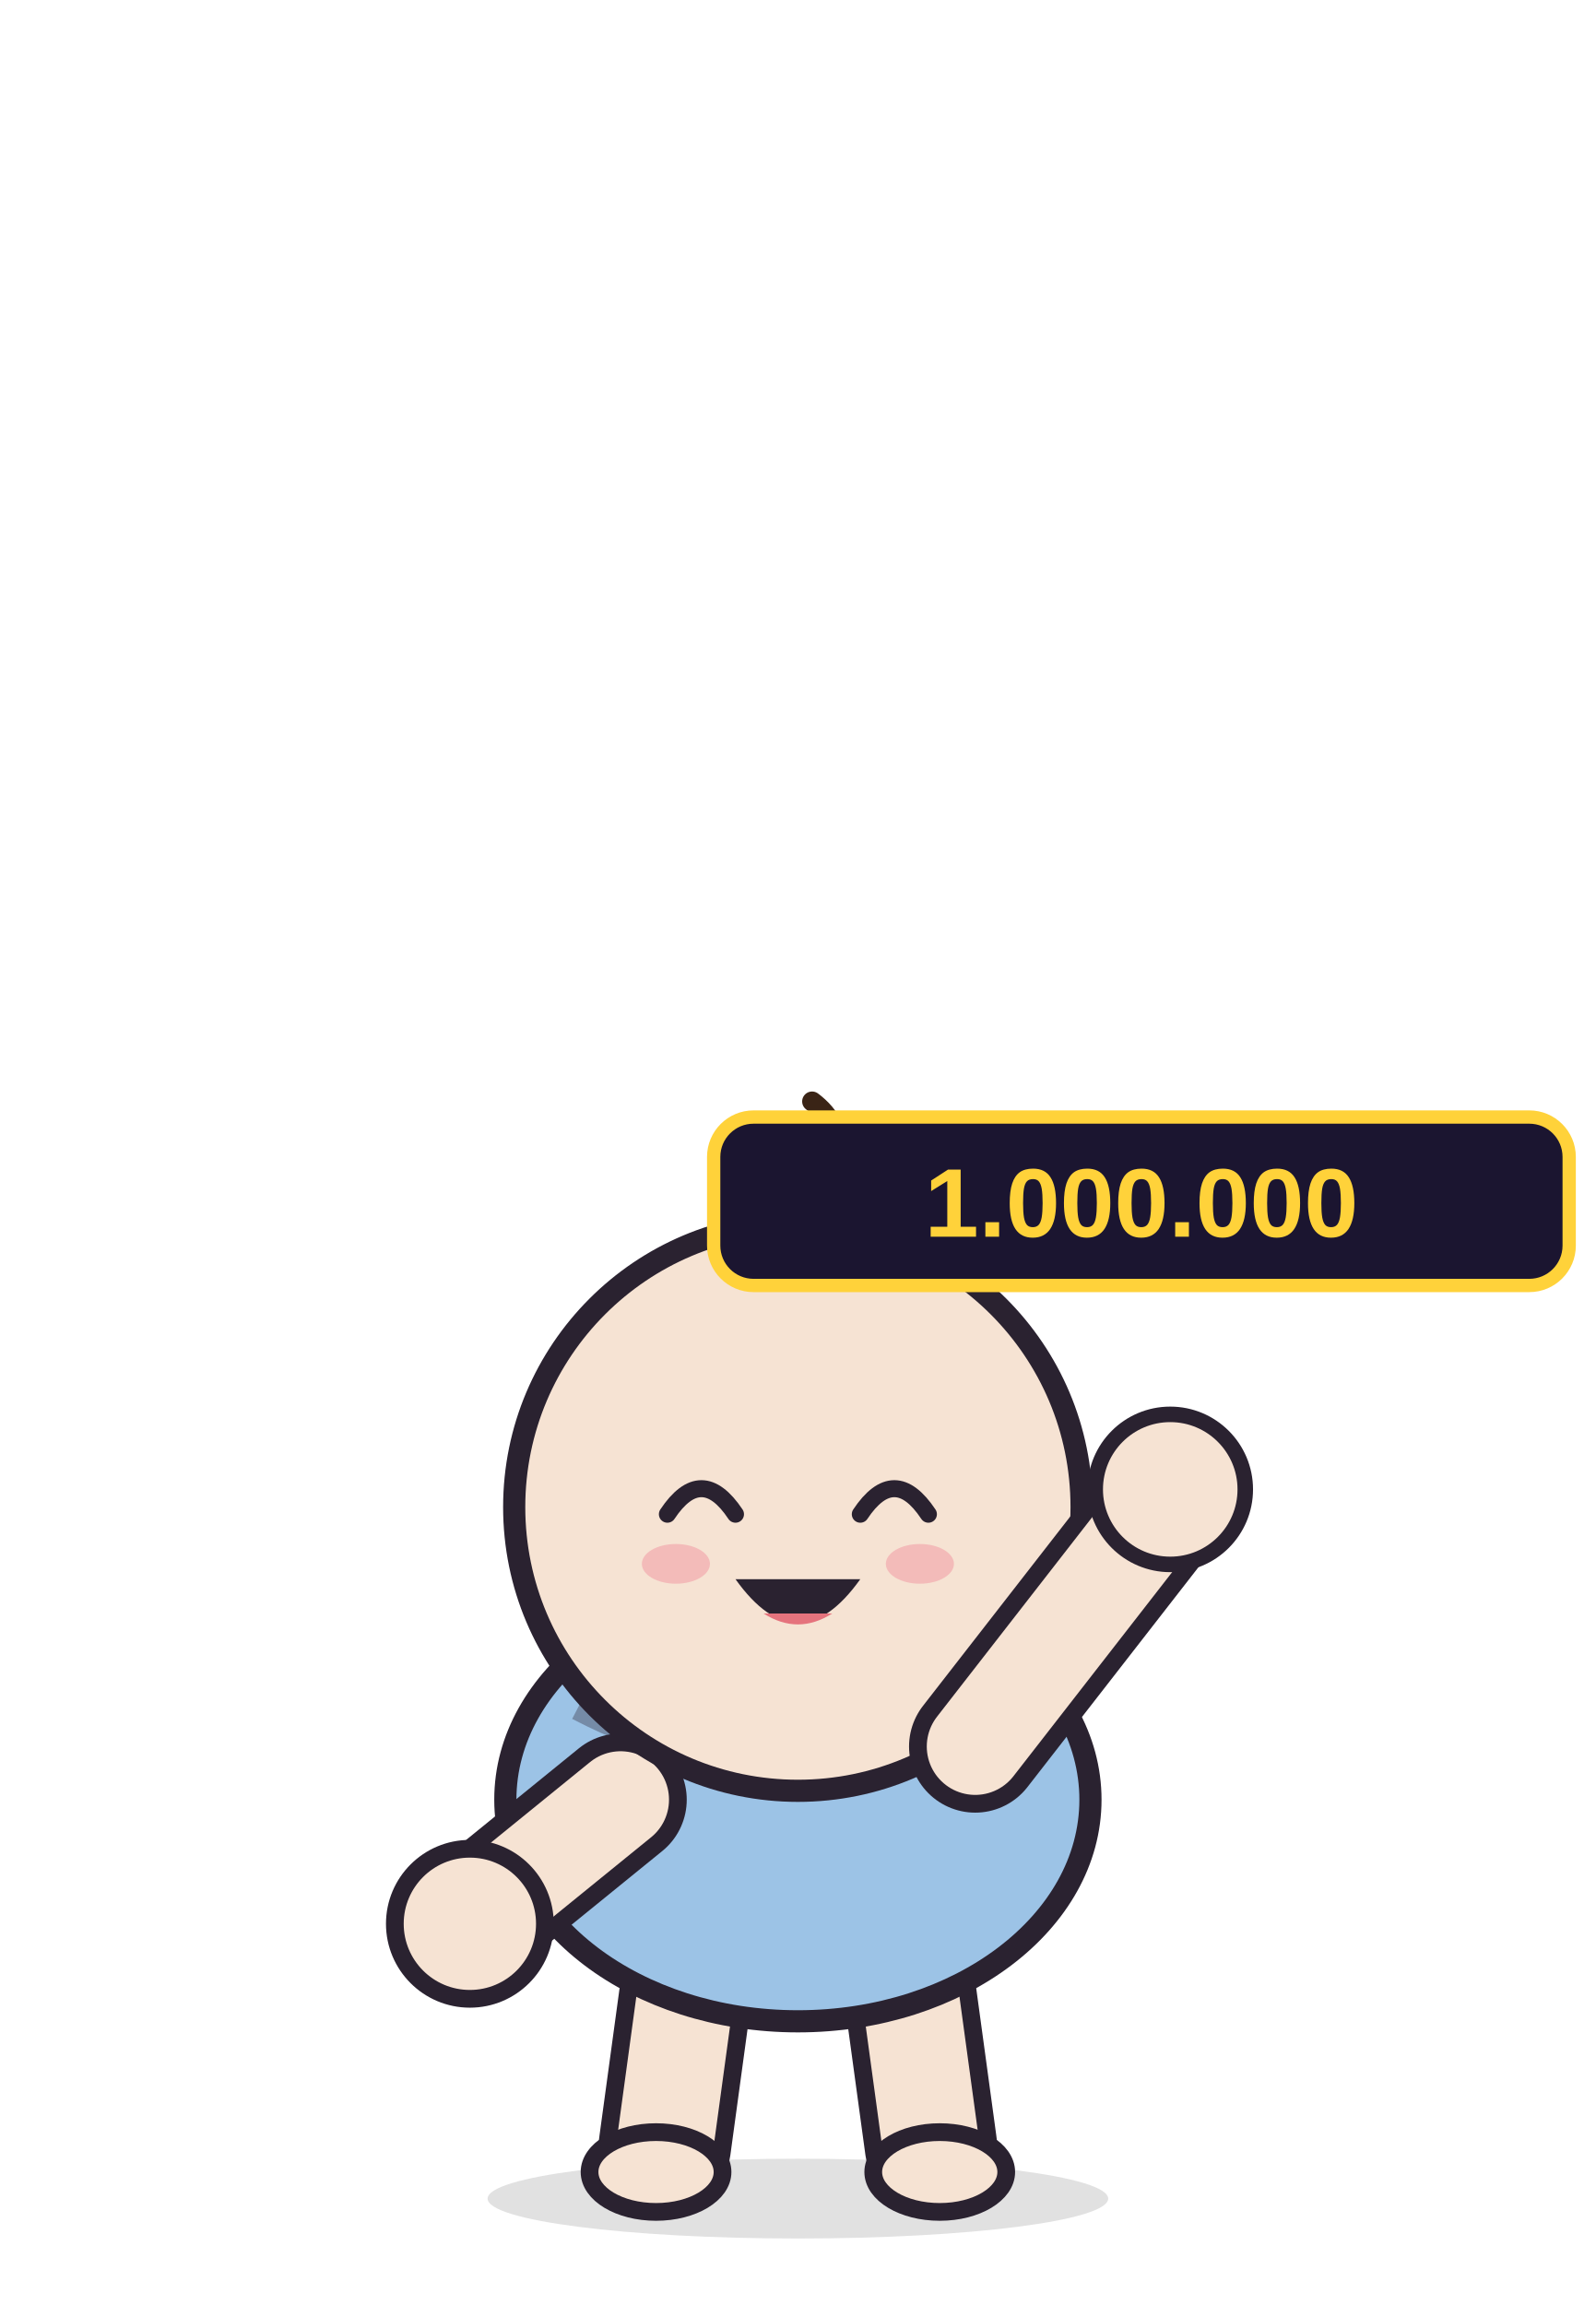
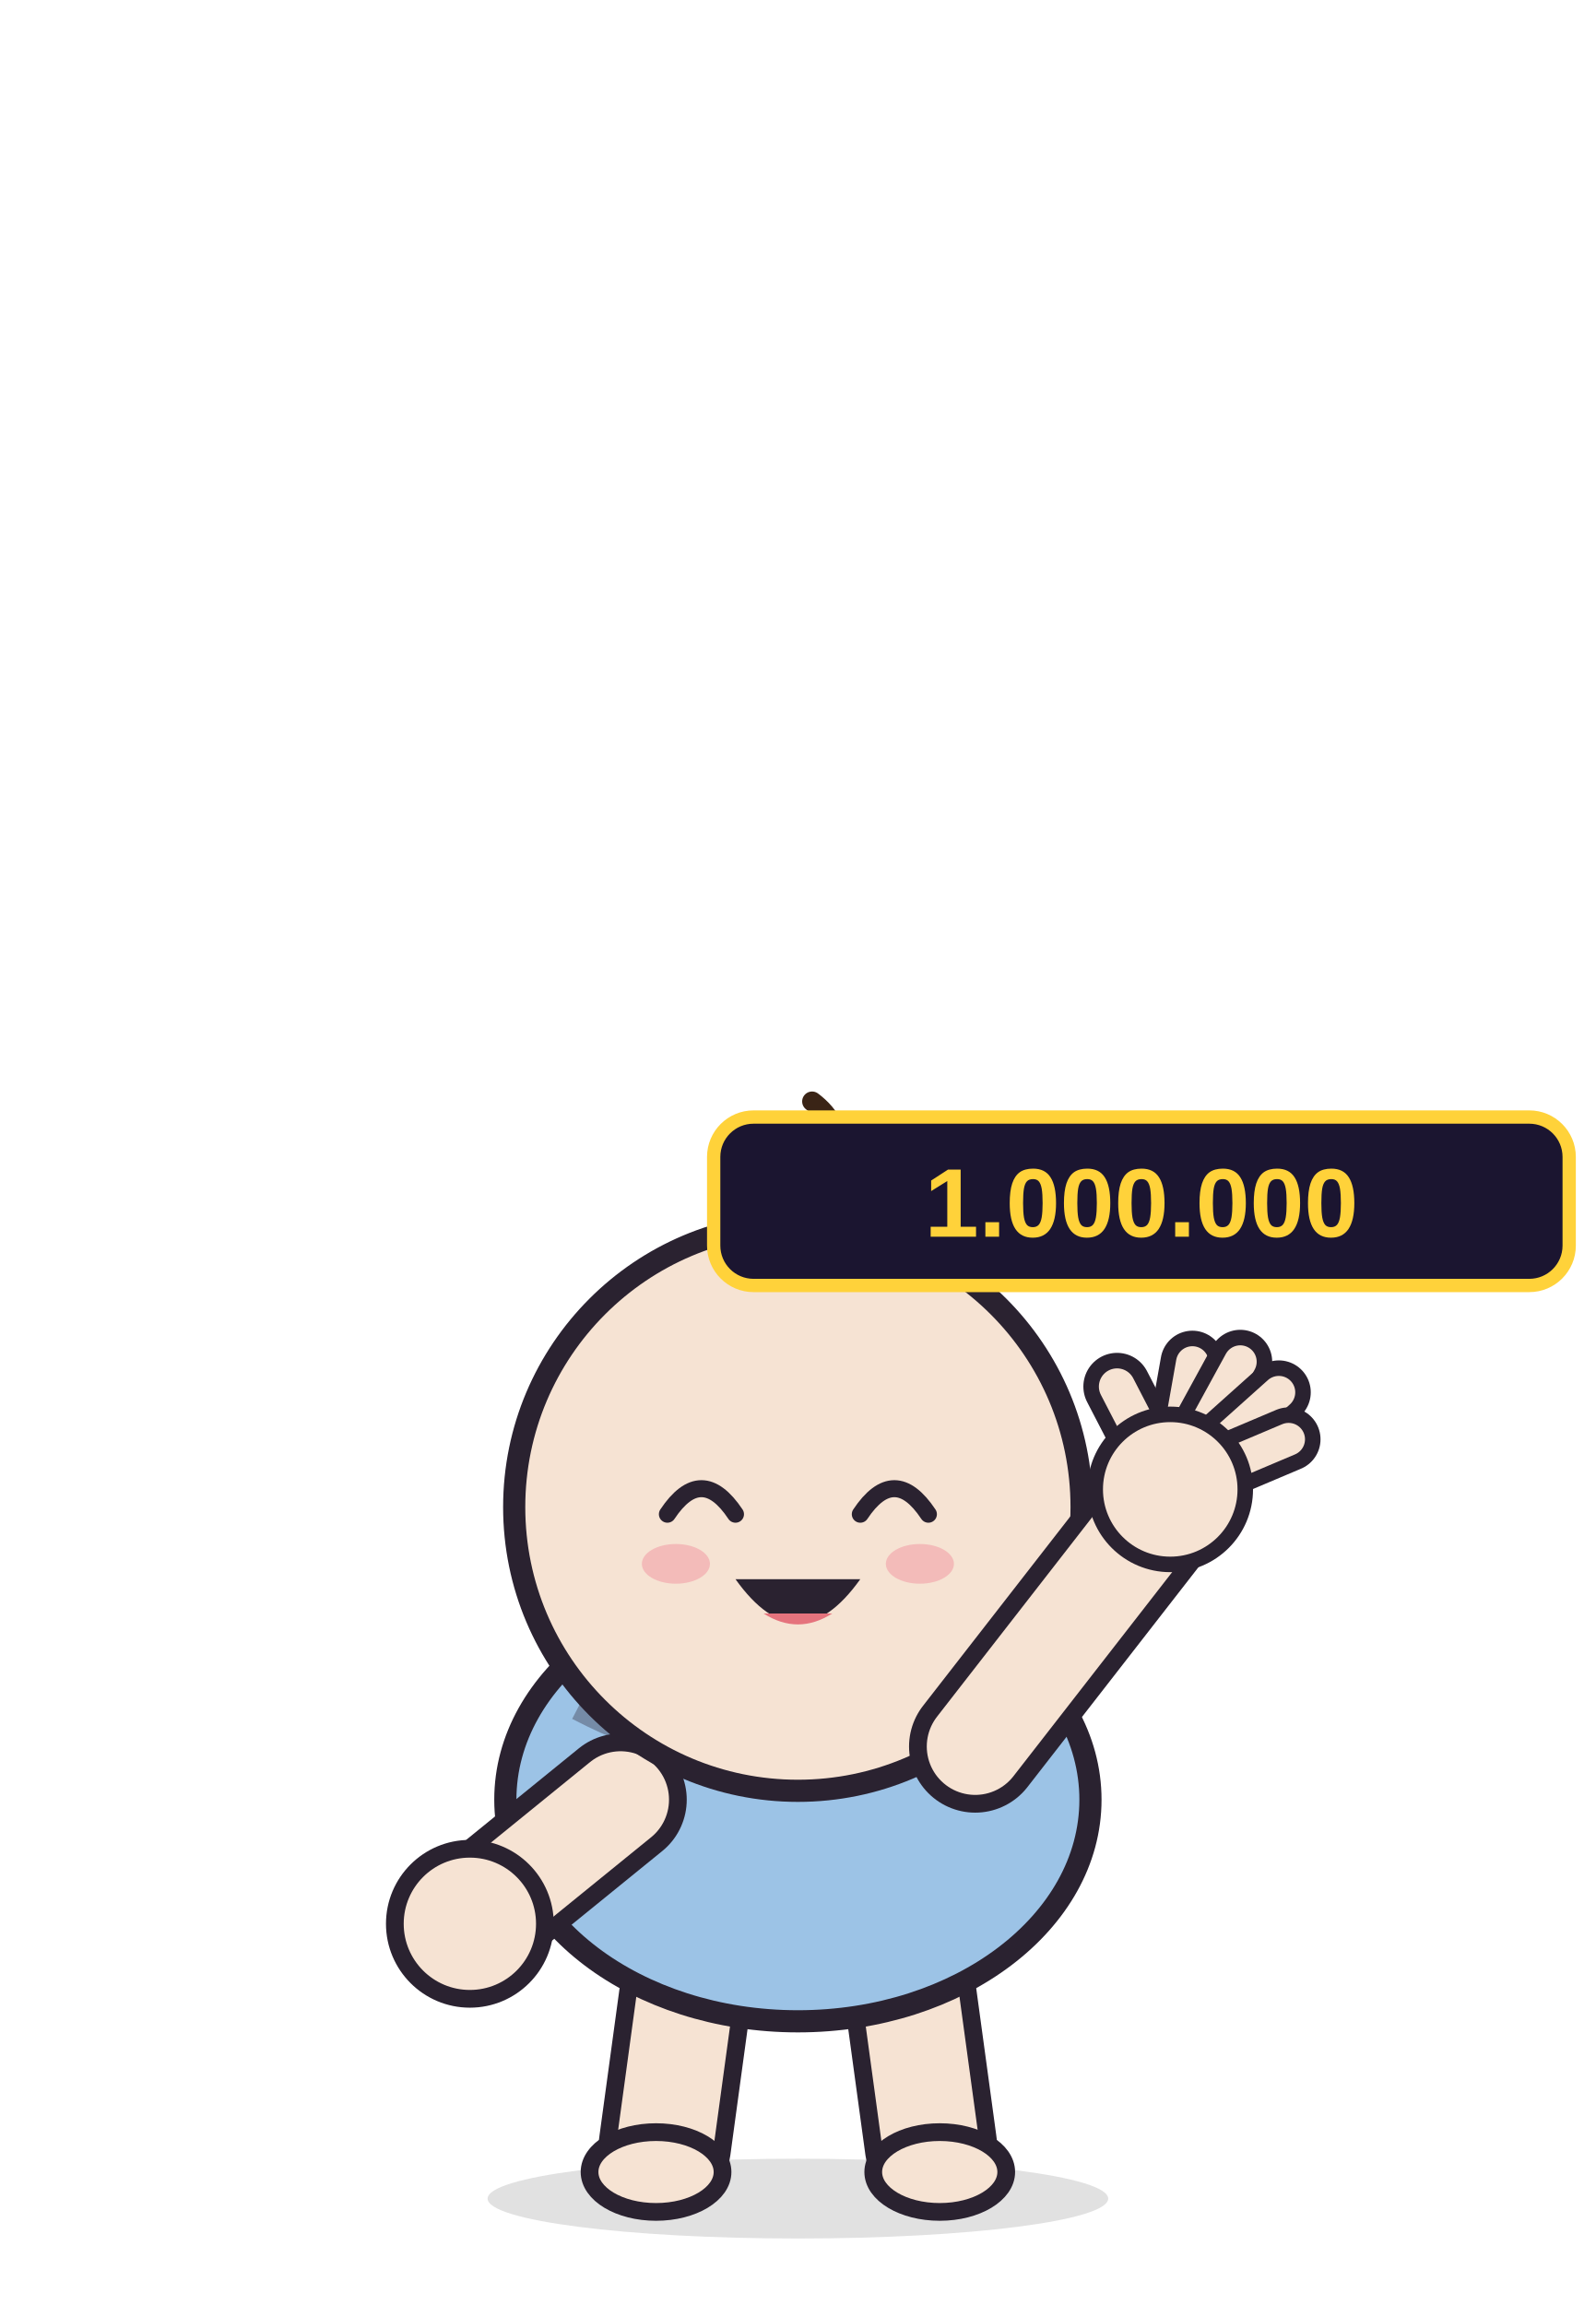
<svg xmlns="http://www.w3.org/2000/svg" viewBox="0 0 360 520" width="360" height="520">
  <ellipse cx="180" cy="496" rx="70" ry="9" fill="#000" opacity="0.12" />
  <path d="M156 440 L150 484 M204 440 L210 484" stroke="#2a2230" stroke-width="29.85" stroke-linecap="round" stroke-linejoin="round" fill="none" />
  <path d="M156 440 L150 484 M204 440 L210 484" stroke="#f6e3d3" stroke-width="21.85" stroke-linecap="round" stroke-linejoin="round" fill="none" />
  <ellipse cx="148" cy="490" rx="15" ry="9" fill="#f6e3d3" stroke="#2a2230" stroke-width="4" />
  <ellipse cx="212" cy="490" rx="15" ry="9" fill="#f6e3d3" stroke="#2a2230" stroke-width="4" />
  <ellipse cx="180" cy="406" rx="66" ry="50" fill="#9cc3e6" stroke="#2a2230" stroke-width="5" />
  <path d="M130 386 q50 26 100 0" stroke="#2a2230" stroke-width="4" fill="none" opacity="0.35" />
  <path d="M140 406 L108 432" stroke="#2a2230" stroke-width="29.85" stroke-linecap="round" stroke-linejoin="round" fill="none" />
  <path d="M140 406 L108 432" stroke="#f6e3d3" stroke-width="21.85" stroke-linecap="round" stroke-linejoin="round" fill="none" />
  <circle cx="106" cy="434" r="16.925" fill="#f6e3d3" stroke="#2a2230" stroke-width="4" />
  <circle cx="180" cy="340" r="64" fill="#f6e3d3" stroke="#2a2230" stroke-width="5" />
  <path d="M180 277.28 q16 -19.2 3.2 -28.8" stroke="#3a2416" stroke-width="4.48" fill="none" stroke-linecap="round" />
  <path d="M150.56 341.6 q7.68 -11.52 15.36 0 M194.08 341.6 q7.68 -11.52 15.36 0" stroke="#2a2230" stroke-width="3.84" fill="none" stroke-linecap="round" />
  <path d="M165.92 356.256 q14.08 19.712 28.16 0 z" fill="#2a2230" />
  <path d="M172.256 364 q7.744 4.928 15.488 0" fill="#e5737d" />
  <ellipse cx="152.48" cy="352.8" rx="7.68" ry="4.48" fill="#f2a0a8" opacity="0.6" />
  <ellipse cx="207.52" cy="352.8" rx="7.68" ry="4.48" fill="#f2a0a8" opacity="0.6" />
  <path d="M220 394 L262 340" stroke="#2a2230" stroke-width="29.85" stroke-linecap="round" stroke-linejoin="round" fill="none" />
  <path d="M220 394 L262 340" stroke="#f6e3d3" stroke-width="21.85" stroke-linecap="round" stroke-linejoin="round" fill="none" />
+   <path d="M265.4 327.7 L269.0 307.4" stroke="#2a2230" stroke-width="14.4" stroke-linecap="round" />
+   <path d="M265.4 327.7 L269.0 307.4" stroke="#f6e3d3" stroke-width="7.4" stroke-linecap="round" />
+   <path d="M268.1 328.6 L279.8 307.2" stroke="#2a2230" stroke-width="14.4" stroke-linecap="round" />
+   <path d="M268.1 328.6 L279.8 307.2" stroke="#f6e3d3" stroke-width="7.4" stroke-linecap="round" />
+   <path d="M270.3 330.4 L288.5 314.1" stroke="#2a2230" stroke-width="14.4" stroke-linecap="round" />
+   <path d="M270.3 330.4 L288.5 314.1" stroke="#f6e3d3" stroke-width="7.4" stroke-linecap="round" />
+   <path d="M271.8 332.7 L290.7 324.7" stroke="#2a2230" stroke-width="14.4" stroke-linecap="round" />
+   <path d="M271.8 332.7 L290.7 324.7" stroke="#f6e3d3" stroke-width="7.4" stroke-linecap="round" />
+   <path d="M260.9 330.0 L252.0 312.8" stroke="#2a2230" stroke-width="15.2" stroke-linecap="round" />
+   <path d="M260.9 330.0 L252.0 312.8" stroke="#f6e3d3" stroke-width="8.2" stroke-linecap="round" />
  <circle cx="264" cy="336" r="16.925" fill="#f6e3d3" stroke="#2a2230" stroke-width="3.5" />
  <rect x="161" y="252" width="193" height="38" rx="9" fill="#1b1530" stroke="#ffd23a" stroke-width="3" />
  <text x="257.5" y="279" text-anchor="middle" font-family="Arial Black, Arial, sans-serif" font-weight="900" font-size="22" fill="#ffd23a">1.000.000</text>
</svg>
